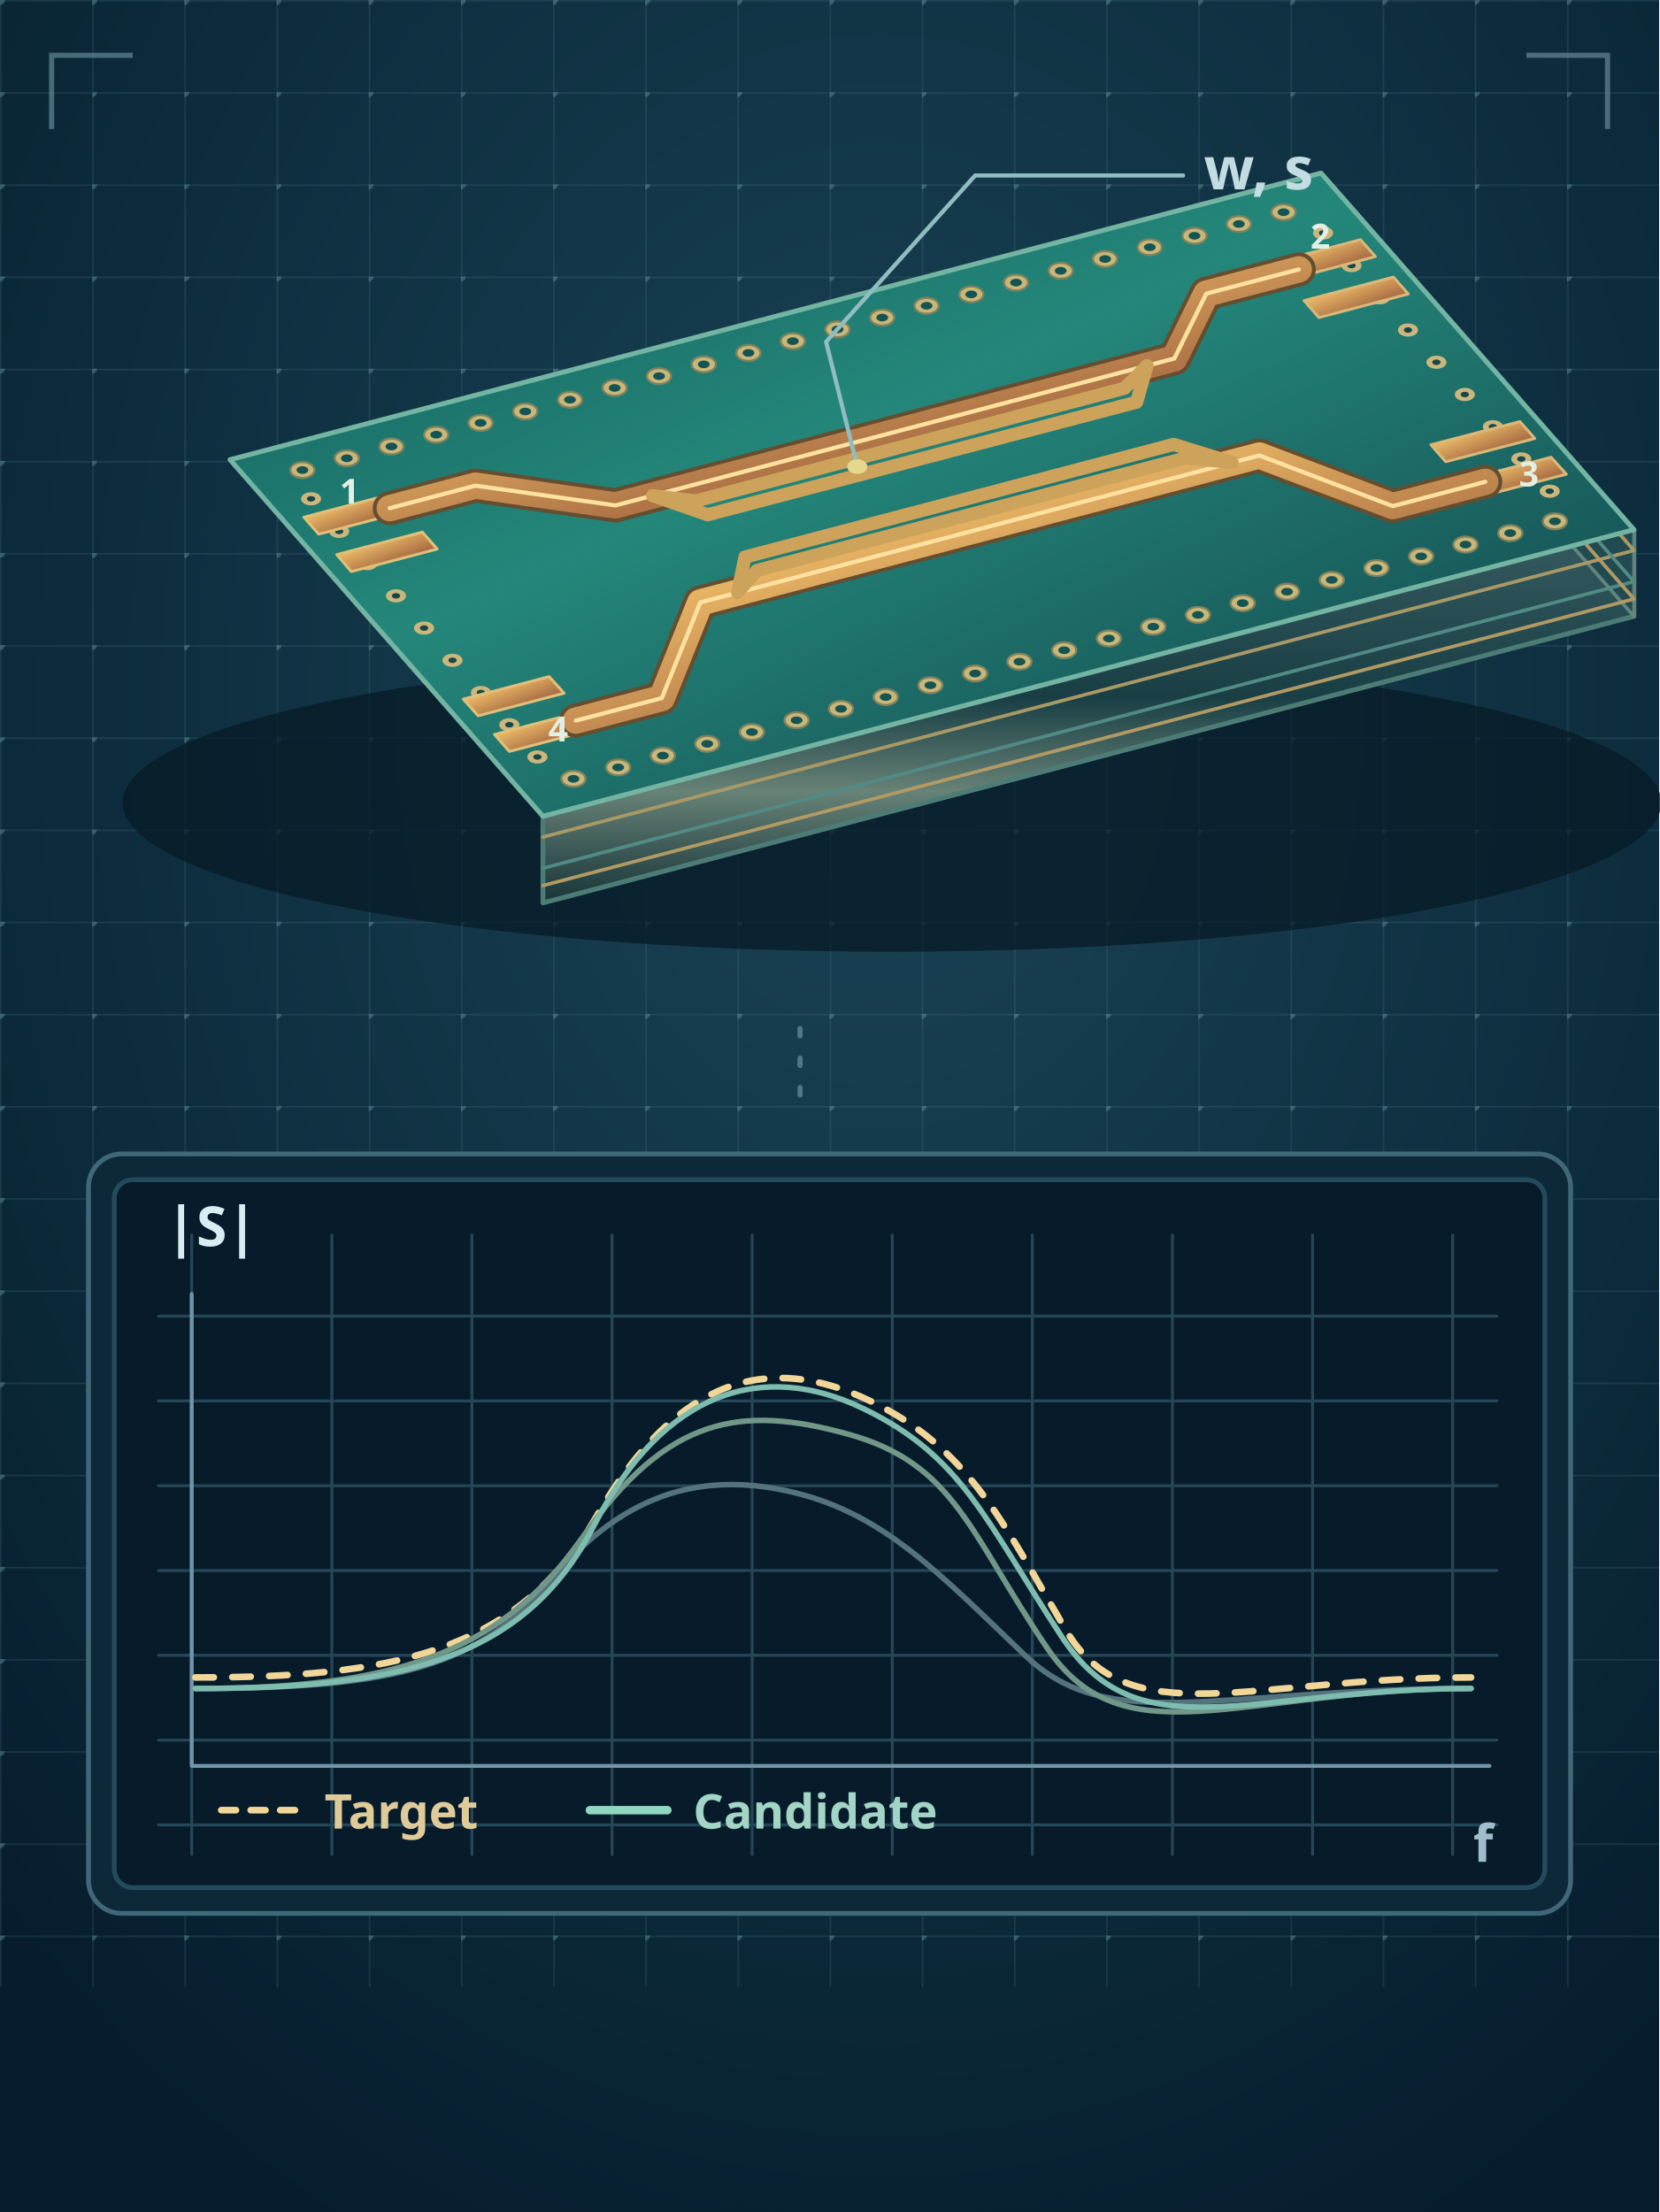
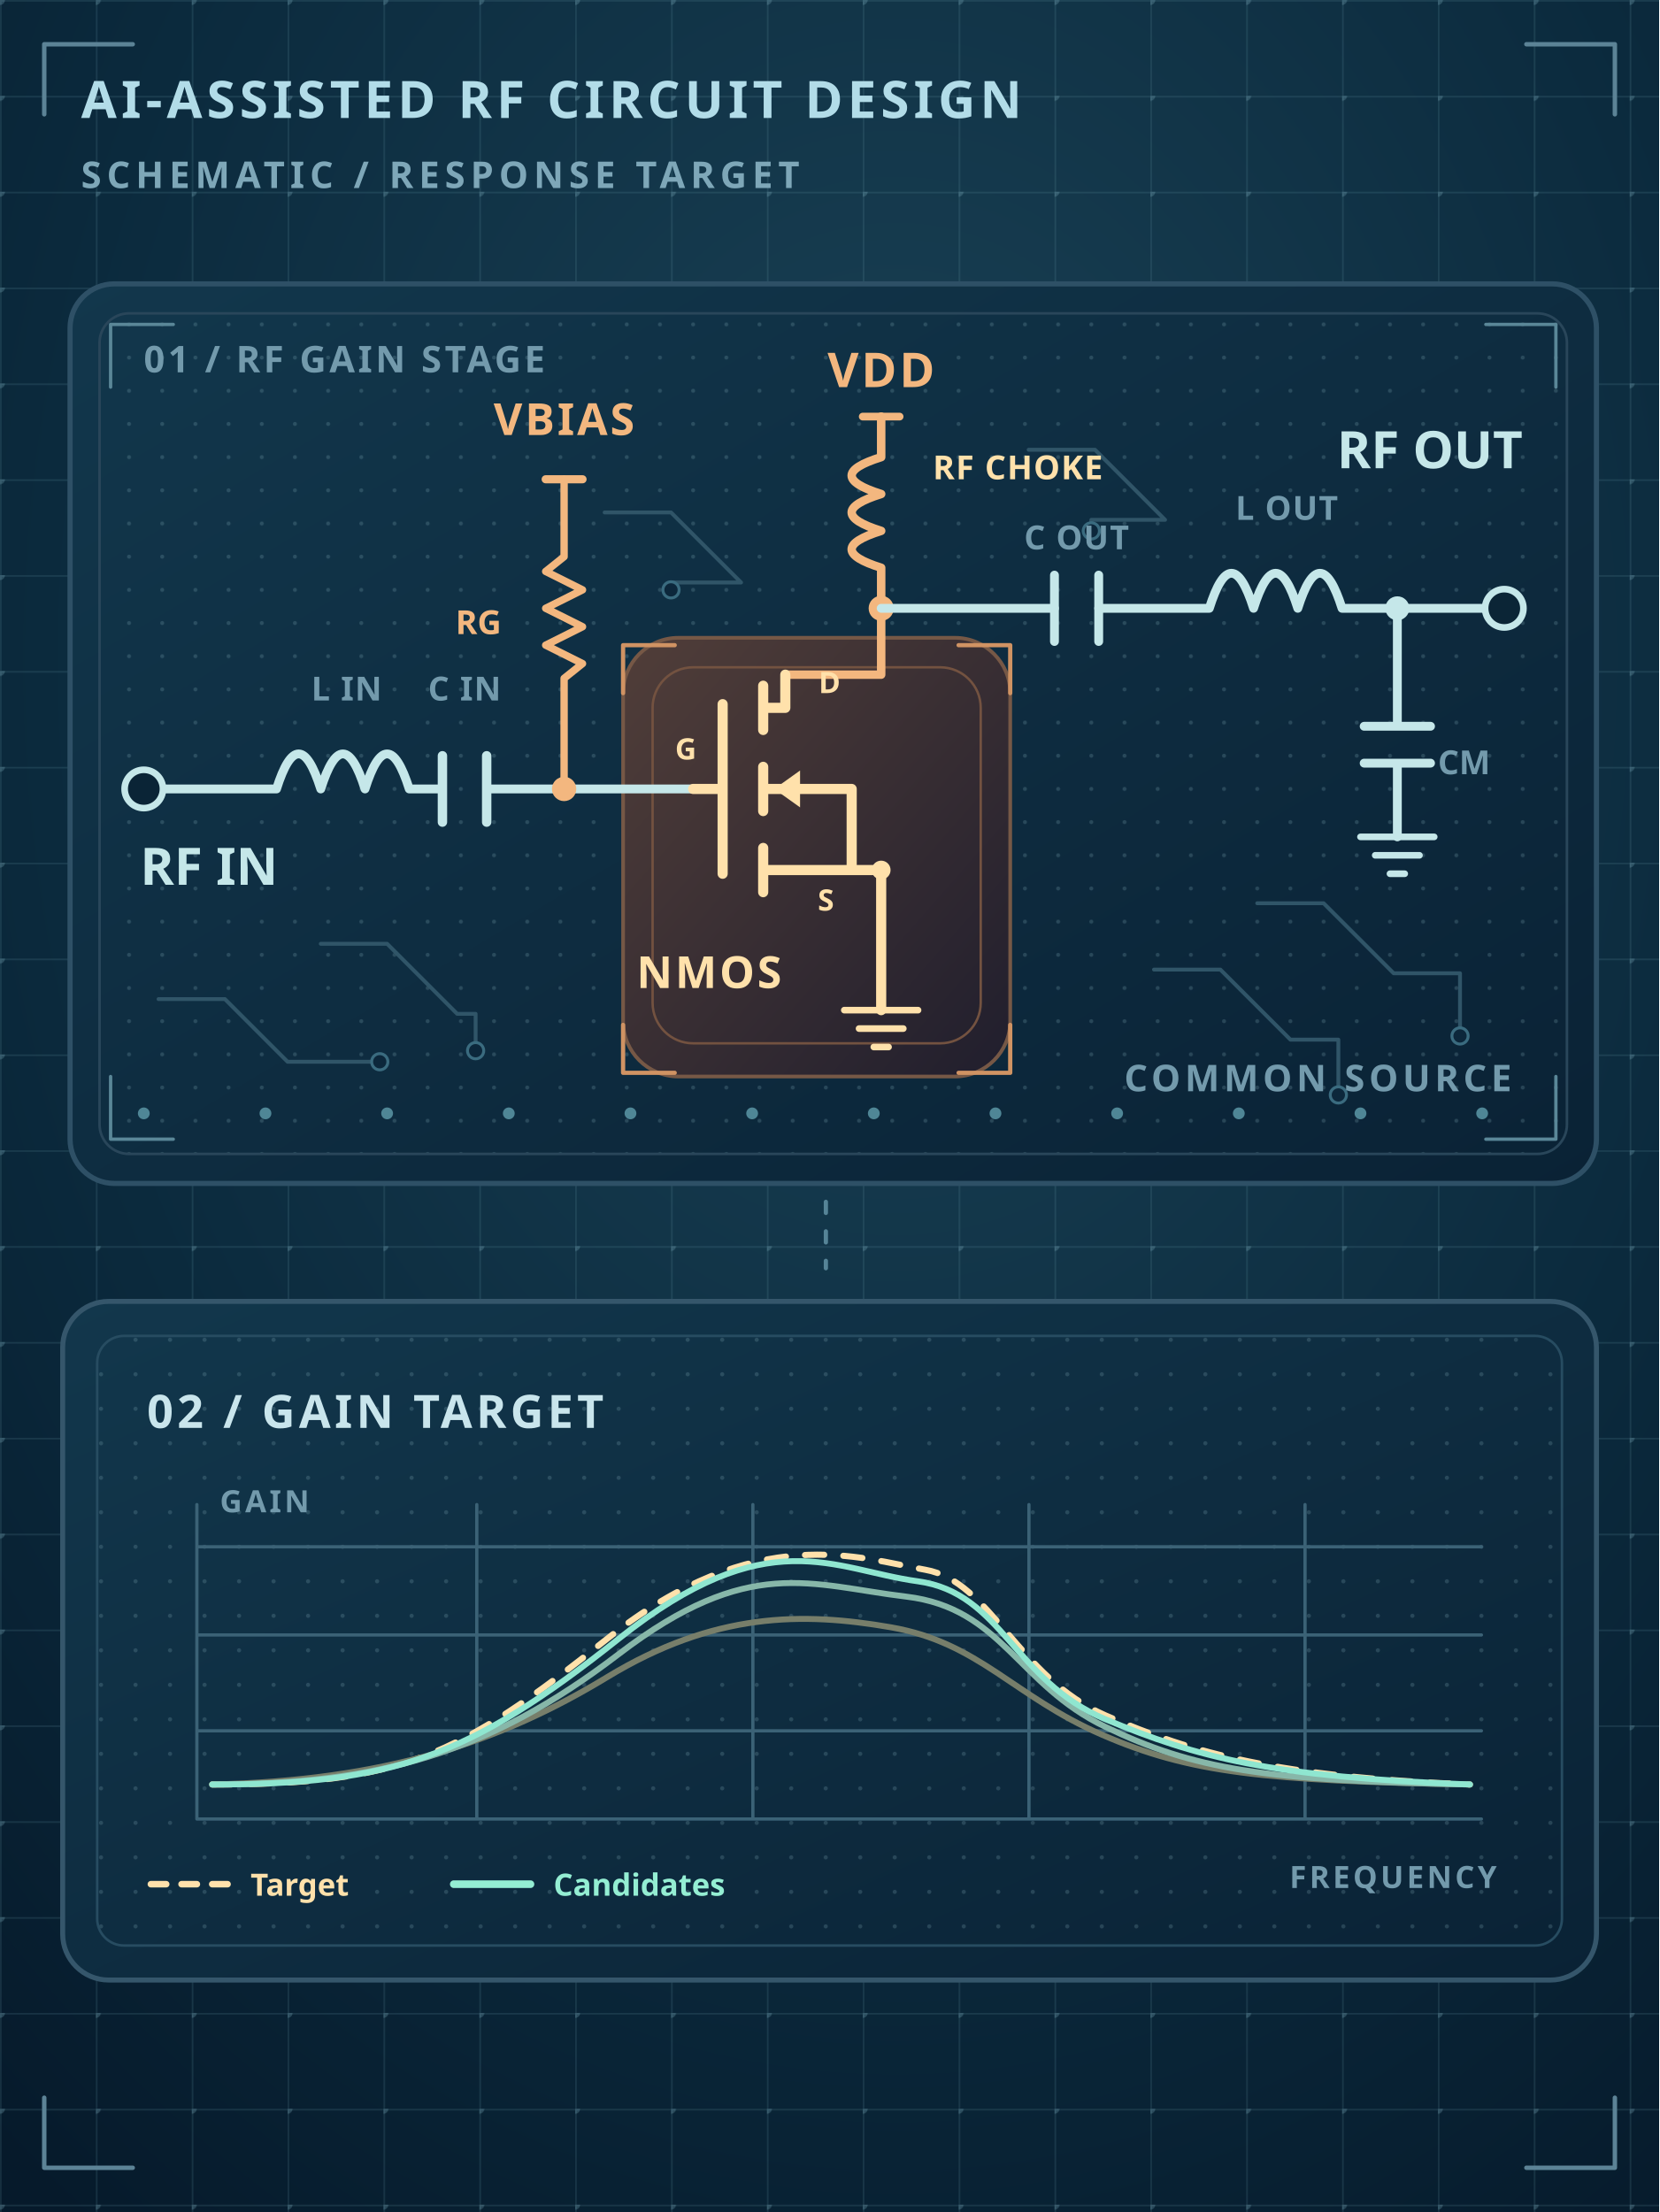
- <svg xmlns="http://www.w3.org/2000/svg" width="450" height="600" viewBox="0 0 450 600" role="img">
+ <svg xmlns="http://www.w3.org/2000/svg" width="450" height="600" viewBox="0 0 450 600" role="img" aria-labelledby="rf-title rf-desc">
  <defs>
-     <linearGradient id="fig-rf-design-bg" x1="0%" y1="0%" x2="100%" y2="100%">
-       <stop offset="0%" stop-color="#071c32" />
-       <stop offset="57%" stop-color="#102e43" />
-       <stop offset="100%" stop-color="#071a2c" />
+     <radialGradient id="glow" cx=".54" cy=".30" r=".86">
+       <stop stop-color="#1b4357" />
+       <stop offset=".60" stop-color="#0b2a3d" />
+       <stop offset="1" stop-color="#061a2b" />
+     </radialGradient>
+     <linearGradient id="panel" x2="1" y2="1">
+       <stop stop-color="#12374c" />
+       <stop offset="1" stop-color="#0a2235" />
    </linearGradient>
-     <radialGradient id="fig-rf-design-haze" cx="35%" cy="34%" r="75%">
-       <stop offset="0%" stop-color="#348f78" stop-opacity="0.31" />
-       <stop offset="60%" stop-color="#348f78" stop-opacity="0.075" />
-       <stop offset="100%" stop-color="#348f78" stop-opacity="0" />
-     </radialGradient>
-     <pattern id="fig-rf-design-grid" width="28" height="28" patternUnits="userSpaceOnUse">
-       <path d="M28 0H0V28" fill="none" stroke="#8fb5c9" stroke-width=".65" opacity=".17" />
-       <circle cx="0" cy="0" r="1.25" fill="#9cc5de" opacity=".38" />
+     <linearGradient id="device" x2="1" y2="1">
+       <stop stop-color="#513e39" />
+       <stop offset="1" stop-color="#201e2d" />
+     </linearGradient>
+     <pattern id="grid" width="26" height="26" patternUnits="userSpaceOnUse">
+       <path d="M26 0H0V26" fill="none" stroke="#6e9ca9" stroke-opacity=".16" stroke-width=".9" />
+       <circle cx="0" cy="0" r="1.35" fill="#82b3c0" opacity=".27" />
    </pattern>
-     <linearGradient id="fig-rf-design-steel" x1="0%" y1="0%" x2="100%" y2="100%">
-       <stop offset="0%" stop-color="#d4e4e9" />
-       <stop offset="22%" stop-color="#7497ab" />
-       <stop offset="47%" stop-color="#3f647b" />
-       <stop offset="75%" stop-color="#a6c1c8" />
-       <stop offset="100%" stop-color="#36566a" />
-     </linearGradient>
-     <linearGradient id="fig-rf-design-gold" x1="0%" y1="0%" x2="100%" y2="100%">
-       <stop offset="0%" stop-color="#fff1c2" />
-       <stop offset="30%" stop-color="#eab866" />
-       <stop offset="66%" stop-color="#ac7045" />
-       <stop offset="100%" stop-color="#e5b16b" />
-     </linearGradient>
-     <linearGradient id="fig-rf-design-board" x1="0%" y1="0%" x2="100%" y2="100%">
-       <stop offset="0%" stop-color="#125b59" />
-       <stop offset="42%" stop-color="#24877a" />
-       <stop offset="100%" stop-color="#103e48" />
-     </linearGradient>
-     <linearGradient id="fig-rf-design-edge" x1="0%" y1="0%" x2="0%" y2="100%">
-       <stop offset="0%" stop-color="#365c61" />
-       <stop offset="45%" stop-color="#193f45" />
-       <stop offset="70%" stop-color="#678276" />
-       <stop offset="100%" stop-color="#173439" />
-     </linearGradient>
+     <pattern id="micro" width="9" height="9" patternUnits="userSpaceOnUse">
+       <circle cx="1" cy="1" r=".55" fill="#8fbac7" opacity=".21" />
+     </pattern>
  </defs>
  <style>.art-fx{opacity:0}</style>
-   <defs>
-     <radialGradient id="portrait-glow" cx=".53" cy=".32" r=".76">
-       <stop stop-color="#1b4456" />
-       <stop offset=".69" stop-color="#0b2a3b" />
-       <stop offset="1" stop-color="#071d2d" />
-     </radialGradient>
-     <pattern id="portrait-grid" width="25" height="25" patternUnits="userSpaceOnUse">
-       <path d="M25 0H0V25" fill="none" stroke="#54798b" stroke-opacity=".21" stroke-width=".9" />
-       <circle cx="0" cy="0" r="1.35" fill="#83b0bc" opacity=".33" />
-     </pattern>
-   </defs>
-   <rect width="450" height="600" fill="url(#portrait-glow)" />
-   <rect width="450" height="539" fill="url(#portrait-grid)" />
-   <path d="M14 35V15H36m378 0h22v20" fill="none" stroke="#7396a6" stroke-opacity=".6" stroke-width="1.4" />
-   <g transform="translate(-10 -37) scale(.94)">
-     <ellipse cx="268" cy="271" rx="222" ry="43" fill="#071926" stroke="none" stroke-width="1" opacity=".75" />
-     <polygon points="167.3,274.9 482.1,192.2 482.1,217.2 167.3,299.9" fill="url(#fig-rf-design-edge)" stroke="#4d7c77" stroke-width="1.4" stroke-linejoin="round" />
-     <polygon points="391.8,89.3 482.1,192.2 482.1,217.2 391.8,114.3" fill="#214b50" stroke="#62857e" stroke-width="1" stroke-linejoin="round" />
-     <path d="M167.3,280.9L482.1,198.2L391.8,95.3" fill="none" stroke="#a99966" stroke-width="1" stroke-linecap="round" stroke-linejoin="round" />
-     <path d="M167.3,289.9L482.1,207.2L391.8,104.3" fill="none" stroke="#528b86" stroke-width="1" stroke-linecap="round" stroke-linejoin="round" />
-     <path d="M167.3,294.9L482.1,212.2L391.8,109.3" fill="none" stroke="#b29a64" stroke-width="1" stroke-linecap="round" stroke-linejoin="round" />
-     <polygon points="77,172 391.8,89.3 482.1,192.2 167.3,274.9" fill="url(#fig-rf-design-board)" stroke="#73b4a3" stroke-width="1.4" stroke-linejoin="round" />
-     <ellipse cx="97.9" cy="175" rx="3.5" ry="2.3" fill="#c9b778" stroke="#7e815f" stroke-width="0.6" />
-     <ellipse cx="97.9" cy="175" rx="1.7" ry="1.1" fill="#155453" stroke="none" stroke-width="1" />
-     <ellipse cx="110.7" cy="171.6" rx="3.5" ry="2.3" fill="#c9b778" stroke="#7e815f" stroke-width="0.6" />
-     <ellipse cx="110.7" cy="171.6" rx="1.7" ry="1.1" fill="#155453" stroke="none" stroke-width="1" />
-     <ellipse cx="123.6" cy="168.2" rx="3.5" ry="2.3" fill="#c9b778" stroke="#7e815f" stroke-width="0.6" />
-     <ellipse cx="123.6" cy="168.2" rx="1.7" ry="1.1" fill="#155453" stroke="none" stroke-width="1" />
-     <ellipse cx="136.5" cy="164.8" rx="3.5" ry="2.3" fill="#c9b778" stroke="#7e815f" stroke-width="0.6" />
-     <ellipse cx="136.5" cy="164.8" rx="1.7" ry="1.1" fill="#155453" stroke="none" stroke-width="1" />
-     <ellipse cx="149.3" cy="161.4" rx="3.5" ry="2.3" fill="#c9b778" stroke="#7e815f" stroke-width="0.6" />
-     <ellipse cx="149.3" cy="161.4" rx="1.7" ry="1.1" fill="#155453" stroke="none" stroke-width="1" />
-     <ellipse cx="162.2" cy="158.1" rx="3.5" ry="2.3" fill="#c9b778" stroke="#7e815f" stroke-width="0.6" />
-     <ellipse cx="162.2" cy="158.1" rx="1.7" ry="1.1" fill="#155453" stroke="none" stroke-width="1" />
-     <ellipse cx="175.1" cy="154.7" rx="3.5" ry="2.3" fill="#c9b778" stroke="#7e815f" stroke-width="0.6" />
-     <ellipse cx="175.1" cy="154.7" rx="1.7" ry="1.1" fill="#155453" stroke="none" stroke-width="1" />
-     <ellipse cx="188" cy="151.3" rx="3.5" ry="2.3" fill="#c9b778" stroke="#7e815f" stroke-width="0.6" />
-     <ellipse cx="188" cy="151.3" rx="1.7" ry="1.1" fill="#155453" stroke="none" stroke-width="1" />
-     <ellipse cx="200.8" cy="147.9" rx="3.5" ry="2.3" fill="#c9b778" stroke="#7e815f" stroke-width="0.6" />
-     <ellipse cx="200.8" cy="147.9" rx="1.7" ry="1.1" fill="#155453" stroke="none" stroke-width="1" />
-     <ellipse cx="213.7" cy="144.5" rx="3.5" ry="2.3" fill="#c9b778" stroke="#7e815f" stroke-width="0.6" />
-     <ellipse cx="213.7" cy="144.5" rx="1.7" ry="1.1" fill="#155453" stroke="none" stroke-width="1" />
-     <ellipse cx="226.6" cy="141.2" rx="3.5" ry="2.3" fill="#c9b778" stroke="#7e815f" stroke-width="0.6" />
-     <ellipse cx="226.6" cy="141.2" rx="1.7" ry="1.1" fill="#155453" stroke="none" stroke-width="1" />
-     <ellipse cx="239.4" cy="137.8" rx="3.5" ry="2.3" fill="#c9b778" stroke="#7e815f" stroke-width="0.6" />
-     <ellipse cx="239.4" cy="137.8" rx="1.7" ry="1.1" fill="#155453" stroke="none" stroke-width="1" />
-     <ellipse cx="252.3" cy="134.4" rx="3.5" ry="2.3" fill="#c9b778" stroke="#7e815f" stroke-width="0.6" />
-     <ellipse cx="252.3" cy="134.4" rx="1.7" ry="1.1" fill="#155453" stroke="none" stroke-width="1" />
-     <ellipse cx="265.2" cy="131" rx="3.5" ry="2.3" fill="#c9b778" stroke="#7e815f" stroke-width="0.6" />
-     <ellipse cx="265.2" cy="131" rx="1.7" ry="1.1" fill="#155453" stroke="none" stroke-width="1" />
-     <ellipse cx="278" cy="127.6" rx="3.5" ry="2.3" fill="#c9b778" stroke="#7e815f" stroke-width="0.6" />
-     <ellipse cx="278" cy="127.6" rx="1.7" ry="1.1" fill="#155453" stroke="none" stroke-width="1" />
-     <ellipse cx="290.9" cy="124.3" rx="3.5" ry="2.3" fill="#c9b778" stroke="#7e815f" stroke-width="0.6" />
-     <ellipse cx="290.9" cy="124.3" rx="1.7" ry="1.1" fill="#155453" stroke="none" stroke-width="1" />
-     <ellipse cx="303.8" cy="120.9" rx="3.5" ry="2.3" fill="#c9b778" stroke="#7e815f" stroke-width="0.6" />
-     <ellipse cx="303.8" cy="120.9" rx="1.7" ry="1.1" fill="#155453" stroke="none" stroke-width="1" />
-     <ellipse cx="316.7" cy="117.5" rx="3.5" ry="2.3" fill="#c9b778" stroke="#7e815f" stroke-width="0.6" />
-     <ellipse cx="316.7" cy="117.5" rx="1.7" ry="1.1" fill="#155453" stroke="none" stroke-width="1" />
-     <ellipse cx="329.5" cy="114.1" rx="3.5" ry="2.3" fill="#c9b778" stroke="#7e815f" stroke-width="0.6" />
-     <ellipse cx="329.5" cy="114.1" rx="1.7" ry="1.1" fill="#155453" stroke="none" stroke-width="1" />
-     <ellipse cx="342.4" cy="110.7" rx="3.5" ry="2.3" fill="#c9b778" stroke="#7e815f" stroke-width="0.6" />
-     <ellipse cx="342.4" cy="110.7" rx="1.7" ry="1.1" fill="#155453" stroke="none" stroke-width="1" />
-     <ellipse cx="355.3" cy="107.4" rx="3.5" ry="2.3" fill="#c9b778" stroke="#7e815f" stroke-width="0.6" />
-     <ellipse cx="355.3" cy="107.4" rx="1.7" ry="1.1" fill="#155453" stroke="none" stroke-width="1" />
-     <ellipse cx="368.1" cy="104" rx="3.5" ry="2.3" fill="#c9b778" stroke="#7e815f" stroke-width="0.6" />
-     <ellipse cx="368.1" cy="104" rx="1.7" ry="1.1" fill="#155453" stroke="none" stroke-width="1" />
-     <ellipse cx="381" cy="100.6" rx="3.5" ry="2.3" fill="#c9b778" stroke="#7e815f" stroke-width="0.6" />
-     <ellipse cx="381" cy="100.6" rx="1.7" ry="1.1" fill="#155453" stroke="none" stroke-width="1" />
-     <ellipse cx="176.1" cy="264.1" rx="3.5" ry="2.3" fill="#c9b778" stroke="#7e815f" stroke-width="0.6" />
-     <ellipse cx="176.1" cy="264.1" rx="1.7" ry="1.1" fill="#155453" stroke="none" stroke-width="1" />
-     <ellipse cx="189" cy="260.8" rx="3.5" ry="2.3" fill="#c9b778" stroke="#7e815f" stroke-width="0.6" />
-     <ellipse cx="189" cy="260.8" rx="1.7" ry="1.1" fill="#155453" stroke="none" stroke-width="1" />
-     <ellipse cx="201.9" cy="257.4" rx="3.5" ry="2.3" fill="#c9b778" stroke="#7e815f" stroke-width="0.6" />
-     <ellipse cx="201.9" cy="257.4" rx="1.7" ry="1.1" fill="#155453" stroke="none" stroke-width="1" />
-     <ellipse cx="214.7" cy="254" rx="3.5" ry="2.3" fill="#c9b778" stroke="#7e815f" stroke-width="0.6" />
-     <ellipse cx="214.7" cy="254" rx="1.7" ry="1.1" fill="#155453" stroke="none" stroke-width="1" />
-     <ellipse cx="227.6" cy="250.6" rx="3.5" ry="2.3" fill="#c9b778" stroke="#7e815f" stroke-width="0.6" />
-     <ellipse cx="227.6" cy="250.6" rx="1.7" ry="1.1" fill="#155453" stroke="none" stroke-width="1" />
-     <ellipse cx="240.5" cy="247.2" rx="3.5" ry="2.3" fill="#c9b778" stroke="#7e815f" stroke-width="0.6" />
-     <ellipse cx="240.5" cy="247.2" rx="1.7" ry="1.1" fill="#155453" stroke="none" stroke-width="1" />
-     <ellipse cx="253.3" cy="243.9" rx="3.5" ry="2.3" fill="#c9b778" stroke="#7e815f" stroke-width="0.6" />
-     <ellipse cx="253.3" cy="243.9" rx="1.7" ry="1.1" fill="#155453" stroke="none" stroke-width="1" />
-     <ellipse cx="266.2" cy="240.5" rx="3.5" ry="2.3" fill="#c9b778" stroke="#7e815f" stroke-width="0.6" />
-     <ellipse cx="266.2" cy="240.5" rx="1.7" ry="1.1" fill="#155453" stroke="none" stroke-width="1" />
-     <ellipse cx="279.1" cy="237.1" rx="3.5" ry="2.3" fill="#c9b778" stroke="#7e815f" stroke-width="0.6" />
-     <ellipse cx="279.1" cy="237.1" rx="1.7" ry="1.1" fill="#155453" stroke="none" stroke-width="1" />
-     <ellipse cx="292" cy="233.7" rx="3.5" ry="2.3" fill="#c9b778" stroke="#7e815f" stroke-width="0.6" />
-     <ellipse cx="292" cy="233.7" rx="1.7" ry="1.1" fill="#155453" stroke="none" stroke-width="1" />
-     <ellipse cx="304.8" cy="230.3" rx="3.5" ry="2.3" fill="#c9b778" stroke="#7e815f" stroke-width="0.6" />
-     <ellipse cx="304.8" cy="230.3" rx="1.7" ry="1.1" fill="#155453" stroke="none" stroke-width="1" />
-     <ellipse cx="317.7" cy="227" rx="3.5" ry="2.3" fill="#c9b778" stroke="#7e815f" stroke-width="0.6" />
-     <ellipse cx="317.7" cy="227" rx="1.7" ry="1.1" fill="#155453" stroke="none" stroke-width="1" />
-     <ellipse cx="330.6" cy="223.6" rx="3.5" ry="2.3" fill="#c9b778" stroke="#7e815f" stroke-width="0.6" />
-     <ellipse cx="330.6" cy="223.6" rx="1.7" ry="1.1" fill="#155453" stroke="none" stroke-width="1" />
-     <ellipse cx="343.4" cy="220.2" rx="3.5" ry="2.3" fill="#c9b778" stroke="#7e815f" stroke-width="0.6" />
-     <ellipse cx="343.4" cy="220.2" rx="1.7" ry="1.1" fill="#155453" stroke="none" stroke-width="1" />
-     <ellipse cx="356.3" cy="216.8" rx="3.5" ry="2.3" fill="#c9b778" stroke="#7e815f" stroke-width="0.6" />
-     <ellipse cx="356.3" cy="216.8" rx="1.7" ry="1.1" fill="#155453" stroke="none" stroke-width="1" />
-     <ellipse cx="369.2" cy="213.4" rx="3.5" ry="2.3" fill="#c9b778" stroke="#7e815f" stroke-width="0.6" />
-     <ellipse cx="369.2" cy="213.4" rx="1.7" ry="1.1" fill="#155453" stroke="none" stroke-width="1" />
-     <ellipse cx="382" cy="210.1" rx="3.5" ry="2.3" fill="#c9b778" stroke="#7e815f" stroke-width="0.6" />
-     <ellipse cx="382" cy="210.1" rx="1.7" ry="1.1" fill="#155453" stroke="none" stroke-width="1" />
-     <ellipse cx="394.9" cy="206.7" rx="3.5" ry="2.3" fill="#c9b778" stroke="#7e815f" stroke-width="0.6" />
-     <ellipse cx="394.9" cy="206.7" rx="1.7" ry="1.1" fill="#155453" stroke="none" stroke-width="1" />
-     <ellipse cx="407.8" cy="203.3" rx="3.5" ry="2.3" fill="#c9b778" stroke="#7e815f" stroke-width="0.6" />
-     <ellipse cx="407.8" cy="203.3" rx="1.7" ry="1.1" fill="#155453" stroke="none" stroke-width="1" />
-     <ellipse cx="420.7" cy="199.9" rx="3.5" ry="2.3" fill="#c9b778" stroke="#7e815f" stroke-width="0.6" />
-     <ellipse cx="420.7" cy="199.9" rx="1.7" ry="1.1" fill="#155453" stroke="none" stroke-width="1" />
-     <ellipse cx="433.5" cy="196.5" rx="3.5" ry="2.3" fill="#c9b778" stroke="#7e815f" stroke-width="0.6" />
-     <ellipse cx="433.5" cy="196.5" rx="1.7" ry="1.1" fill="#155453" stroke="none" stroke-width="1" />
-     <ellipse cx="446.4" cy="193.2" rx="3.5" ry="2.3" fill="#c9b778" stroke="#7e815f" stroke-width="0.6" />
-     <ellipse cx="446.4" cy="193.2" rx="1.7" ry="1.1" fill="#155453" stroke="none" stroke-width="1" />
-     <ellipse cx="459.3" cy="189.8" rx="3.5" ry="2.3" fill="#c9b778" stroke="#7e815f" stroke-width="0.6" />
-     <ellipse cx="459.3" cy="189.8" rx="1.7" ry="1.1" fill="#155453" stroke="none" stroke-width="1" />
-     <ellipse cx="100.4" cy="183.3" rx="2.9" ry="1.9" fill="#cbb77b" stroke="none" stroke-width="1" />
-     <ellipse cx="100.4" cy="183.3" rx="1.2" ry="0.8" fill="#17464b" stroke="none" stroke-width="1" />
-     <ellipse cx="108.5" cy="192.7" rx="2.9" ry="1.9" fill="#cbb77b" stroke="none" stroke-width="1" />
-     <ellipse cx="108.5" cy="192.7" rx="1.2" ry="0.8" fill="#17464b" stroke="none" stroke-width="1" />
-     <ellipse cx="116.7" cy="202" rx="2.9" ry="1.9" fill="#cbb77b" stroke="none" stroke-width="1" />
-     <ellipse cx="116.7" cy="202" rx="1.2" ry="0.8" fill="#17464b" stroke="none" stroke-width="1" />
-     <ellipse cx="124.9" cy="211.3" rx="2.9" ry="1.9" fill="#cbb77b" stroke="none" stroke-width="1" />
-     <ellipse cx="124.9" cy="211.3" rx="1.2" ry="0.8" fill="#17464b" stroke="none" stroke-width="1" />
-     <ellipse cx="133" cy="220.6" rx="2.9" ry="1.9" fill="#cbb77b" stroke="none" stroke-width="1" />
-     <ellipse cx="133" cy="220.6" rx="1.2" ry="0.8" fill="#17464b" stroke="none" stroke-width="1" />
-     <ellipse cx="141.2" cy="229.9" rx="2.9" ry="1.9" fill="#cbb77b" stroke="none" stroke-width="1" />
-     <ellipse cx="141.2" cy="229.9" rx="1.2" ry="0.8" fill="#17464b" stroke="none" stroke-width="1" />
-     <ellipse cx="149.4" cy="239.2" rx="2.9" ry="1.9" fill="#cbb77b" stroke="none" stroke-width="1" />
-     <ellipse cx="149.4" cy="239.2" rx="1.2" ry="0.8" fill="#17464b" stroke="none" stroke-width="1" />
-     <ellipse cx="157.6" cy="248.5" rx="2.9" ry="1.9" fill="#cbb77b" stroke="none" stroke-width="1" />
-     <ellipse cx="157.6" cy="248.5" rx="1.2" ry="0.8" fill="#17464b" stroke="none" stroke-width="1" />
-     <ellipse cx="165.7" cy="257.8" rx="2.9" ry="1.9" fill="#cbb77b" stroke="none" stroke-width="1" />
-     <ellipse cx="165.7" cy="257.8" rx="1.2" ry="0.8" fill="#17464b" stroke="none" stroke-width="1" />
-     <ellipse cx="392.4" cy="106.6" rx="2.9" ry="1.9" fill="#cbb77b" stroke="none" stroke-width="1" />
-     <ellipse cx="392.4" cy="106.6" rx="1.2" ry="0.8" fill="#17464b" stroke="none" stroke-width="1" />
-     <ellipse cx="400.6" cy="116" rx="2.9" ry="1.9" fill="#cbb77b" stroke="none" stroke-width="1" />
-     <ellipse cx="400.6" cy="116" rx="1.2" ry="0.8" fill="#17464b" stroke="none" stroke-width="1" />
-     <ellipse cx="408.8" cy="125.3" rx="2.9" ry="1.9" fill="#cbb77b" stroke="none" stroke-width="1" />
-     <ellipse cx="408.8" cy="125.3" rx="1.2" ry="0.8" fill="#17464b" stroke="none" stroke-width="1" />
-     <ellipse cx="416.9" cy="134.6" rx="2.9" ry="1.9" fill="#cbb77b" stroke="none" stroke-width="1" />
-     <ellipse cx="416.9" cy="134.6" rx="1.2" ry="0.8" fill="#17464b" stroke="none" stroke-width="1" />
-     <ellipse cx="425.1" cy="143.9" rx="2.9" ry="1.9" fill="#cbb77b" stroke="none" stroke-width="1" />
-     <ellipse cx="425.1" cy="143.9" rx="1.2" ry="0.8" fill="#17464b" stroke="none" stroke-width="1" />
-     <ellipse cx="433.3" cy="153.2" rx="2.9" ry="1.9" fill="#cbb77b" stroke="none" stroke-width="1" />
-     <ellipse cx="433.3" cy="153.2" rx="1.2" ry="0.8" fill="#17464b" stroke="none" stroke-width="1" />
-     <ellipse cx="441.4" cy="162.5" rx="2.9" ry="1.9" fill="#cbb77b" stroke="none" stroke-width="1" />
-     <ellipse cx="441.4" cy="162.5" rx="1.2" ry="0.8" fill="#17464b" stroke="none" stroke-width="1" />
-     <ellipse cx="449.6" cy="171.8" rx="2.9" ry="1.9" fill="#cbb77b" stroke="none" stroke-width="1" />
-     <ellipse cx="449.6" cy="171.8" rx="1.2" ry="0.8" fill="#17464b" stroke="none" stroke-width="1" />
-     <ellipse cx="457.8" cy="181.1" rx="2.9" ry="1.9" fill="#cbb77b" stroke="none" stroke-width="1" />
-     <ellipse cx="457.8" cy="181.1" rx="1.2" ry="0.8" fill="#17464b" stroke="none" stroke-width="1" />
-     <polygon points="98.3,188.6 123,182.1 127.3,187 102.6,193.5" fill="url(#fig-rf-design-gold)" stroke="#e1bf79" stroke-width="0.8" stroke-linejoin="round" />
-     <polygon points="377.5,115.3 403.2,108.5 407.5,113.4 381.8,120.2" fill="url(#fig-rf-design-gold)" stroke="#dab879" stroke-width="0.8" stroke-linejoin="round" />
-     <polygon points="107.8,199.4 132.5,192.9 136.8,197.8 112,204.3" fill="url(#fig-rf-design-gold)" stroke="#e1bf79" stroke-width="0.8" stroke-linejoin="round" />
-     <polygon points="386.9,126.1 412.7,119.3 417,124.2 391.2,131" fill="url(#fig-rf-design-gold)" stroke="#dab879" stroke-width="0.8" stroke-linejoin="round" />
-     <polygon points="144.3,241.1 169.1,234.6 173.4,239.4 148.6,245.9" fill="url(#fig-rf-design-gold)" stroke="#e1bf79" stroke-width="0.8" stroke-linejoin="round" />
-     <polygon points="423.5,167.7 449.2,161 453.5,165.9 427.8,172.6" fill="url(#fig-rf-design-gold)" stroke="#dab879" stroke-width="0.8" stroke-linejoin="round" />
-     <polygon points="153.3,251.3 178.1,244.8 182.4,249.7 157.6,256.2" fill="url(#fig-rf-design-gold)" stroke="#e1bf79" stroke-width="0.8" stroke-linejoin="round" />
-     <polygon points="432.5,178 458.2,171.3 462.6,176.2 436.8,182.9" fill="url(#fig-rf-design-gold)" stroke="#dab879" stroke-width="0.8" stroke-linejoin="round" />
-     <path d="M123.1,186L147.8,179.5L188.2,185.2L349.5,142.8L358.7,124.1L385.4,117.1" fill="none" stroke="#644e30" stroke-width="9.8" stroke-linecap="round" stroke-linejoin="round" />
-     <path d="M123.1,186L147.8,179.5L188.2,185.2L349.5,142.8L358.7,124.1L385.4,117.1" fill="none" stroke="url(#fig-rf-design-gold)" stroke-width="7.6" stroke-linecap="round" stroke-linejoin="round" />
-     <path d="M123.1,186L147.8,179.5L188.2,185.2L349.5,142.8L358.7,124.1L385.4,117.1" fill="none" stroke="#ffe1a0" stroke-width="1.2" stroke-linecap="round" stroke-linejoin="round" />
-     <path d="M199,182.4L211.4,183.9L335.1,151.4L341.6,144.9" fill="none" stroke="#cda35b" stroke-width="3.8" stroke-linecap="round" stroke-linejoin="round" />
-     <path d="M199,182.4L214.8,187.9L338.6,155.4L341.6,144.9" fill="none" stroke="#cda35b" stroke-width="3.8" stroke-linecap="round" stroke-linejoin="round" />
-     <path d="M123.1,186L147.8,179.5L188.2,185.2L349.5,142.8L358.7,124.1L385.4,117.1" fill="none" stroke="#fff1a8" stroke-width="5.5" stroke-linecap="round" stroke-linejoin="round" class="art-fx flow-middle rf-field" pathLength="1" stroke-dasharray=".07 .93" />
-     <path d="M176.8,247.3L201.6,240.8L212.7,213.2L374,170.8L412.5,185.4L439.2,178.4" fill="none" stroke="#644e30" stroke-width="9.8" stroke-linecap="round" stroke-linejoin="round" />
-     <path d="M176.8,247.3L201.6,240.8L212.7,213.2L374,170.8L412.5,185.4L439.2,178.4" fill="none" stroke="url(#fig-rf-design-gold)" stroke-width="7.6" stroke-linecap="round" stroke-linejoin="round" />
-     <path d="M176.8,247.3L201.6,240.8L212.7,213.2L374,170.8L412.5,185.4L439.2,178.4" fill="none" stroke="#ffe1a0" stroke-width="1.2" stroke-linecap="round" stroke-linejoin="round" />
-     <path d="M223.5,210.3L229,204L352.8,171.5L366.1,172.8" fill="none" stroke="#cda35b" stroke-width="3.8" stroke-linecap="round" stroke-linejoin="round" />
-     <path d="M223.5,210.3L225.6,200.1L349.3,167.6L366.1,172.8" fill="none" stroke="#cda35b" stroke-width="3.8" stroke-linecap="round" stroke-linejoin="round" />
-     <path d="M176.8,247.3L201.6,240.8L212.7,213.2L374,170.8L412.5,185.4L439.2,178.4" fill="none" stroke="#fff1a8" stroke-width="5.5" stroke-linecap="round" stroke-linejoin="round" class="art-fx flow-middle rf-field" pathLength="1" stroke-dasharray=".07 .93" />
-     <text x="111.5" y="184.7" fill="#e1efe4" font-family="system-ui,sans-serif" font-size="10" font-weight="600" text-anchor="middle">1</text>
-     <text x="391.6" y="111.1" fill="#e1efe4" font-family="system-ui,sans-serif" font-size="10" font-weight="600" text-anchor="middle">2</text>
-     <text x="171.7" y="253.3" fill="#e1efe4" font-family="system-ui,sans-serif" font-size="10" font-weight="600" text-anchor="middle">4</text>
-     <text x="451.8" y="179.7" fill="#e1efe4" font-family="system-ui,sans-serif" font-size="10" font-weight="600" text-anchor="middle">3</text>
-     <path d="M258 174l-9-36 43-48h60" fill="none" stroke="#90bdc1" stroke-width="1.2" stroke-linecap="round" stroke-linejoin="round" />
-     <ellipse cx="258" cy="174" rx="2.9" ry="2.1" fill="#e6d78e" stroke="none" stroke-width="1" />
-     <text x="358" y="94" fill="#c3dce1" font-family="system-ui,sans-serif" font-size="17" font-weight="600" text-anchor="start">w, s</text>
+   <rect x="0" y="0" width="450" height="600" rx="0" fill="url(#glow)" stroke="none" stroke-width="1" />
+   <rect x="0" y="0" width="450" height="600" rx="0" fill="url(#grid)" stroke="none" stroke-width="1" />
+   <path d="M12 31V12h24m378 0h24v19M12 569v19h24m378 0h24v-19" fill="none" stroke="#5c8396" stroke-width="1.2" stroke-linecap="round" stroke-linejoin="round" />
+   <text x="22" y="32" font-size="14" fill="#b2dce8" font-weight="780" text-anchor="start" letter-spacing="1.2" font-family="system-ui, sans-serif">AI-ASSISTED RF CIRCUIT DESIGN</text>
+   <text x="22" y="51" font-size="10" fill="#7ea7b8" font-weight="680" text-anchor="start" letter-spacing="1.45" font-family="system-ui, sans-serif">SCHEMATIC  /  RESPONSE TARGET</text>
+   <g transform="translate(16 69)">
+     <rect x="3" y="8" width="414" height="244" rx="12" fill="url(#panel)" stroke="#2e5066" stroke-width="1.4" />
+     <rect x="11" y="16" width="398" height="228" rx="8" fill="url(#micro)" stroke="#29465a" stroke-width="0.7" />
+     <path d="M14 36V19h17m356 0h19v17M14 223v17h17m356 0h19v-17" fill="none" stroke="#5a8798" stroke-width="0.9" stroke-linecap="round" stroke-linejoin="round" />
+     <circle cx="23" cy="233" r="1.6" fill="#4f8696" stroke="none" stroke-width="1.5" />
+     <circle cx="56" cy="233" r="1.6" fill="#4f8696" stroke="none" stroke-width="1.5" />
+     <circle cx="89" cy="233" r="1.6" fill="#4f8696" stroke="none" stroke-width="1.5" />
+     <circle cx="122" cy="233" r="1.6" fill="#4f8696" stroke="none" stroke-width="1.5" />
+     <circle cx="155" cy="233" r="1.6" fill="#4f8696" stroke="none" stroke-width="1.5" />
+     <circle cx="188" cy="233" r="1.6" fill="#4f8696" stroke="none" stroke-width="1.5" />
+     <circle cx="221" cy="233" r="1.6" fill="#4f8696" stroke="none" stroke-width="1.5" />
+     <circle cx="254" cy="233" r="1.6" fill="#4f8696" stroke="none" stroke-width="1.5" />
+     <circle cx="287" cy="233" r="1.6" fill="#4f8696" stroke="none" stroke-width="1.5" />
+     <circle cx="320" cy="233" r="1.6" fill="#4f8696" stroke="none" stroke-width="1.5" />
+     <circle cx="353" cy="233" r="1.6" fill="#4f8696" stroke="none" stroke-width="1.5" />
+     <circle cx="386" cy="233" r="1.6" fill="#4f8696" stroke="none" stroke-width="1.5" />
+     <path d="M27 202h18l17 17H87v0" fill="none" stroke="#305568" stroke-width="1.05" stroke-linecap="round" stroke-linejoin="round" />
+     <circle cx="87" cy="219" r="2.2" fill="#0c273b" stroke="#3a6b7f" stroke-width="0.8" />
+     <path d="M71 187h18l19 19H113v10" fill="none" stroke="#305568" stroke-width="1.05" stroke-linecap="round" stroke-linejoin="round" />
+     <circle cx="113" cy="216" r="2.2" fill="#0c273b" stroke="#3a6b7f" stroke-width="0.8" />
+     <path d="M148 70h18l19 19H166v2" fill="none" stroke="#305568" stroke-width="1.05" stroke-linecap="round" stroke-linejoin="round" />
+     <circle cx="166" cy="91" r="2.2" fill="#0c273b" stroke="#3a6b7f" stroke-width="0.8" />
+     <path d="M263 53h18l19 19H280v3" fill="none" stroke="#305568" stroke-width="1.05" stroke-linecap="round" stroke-linejoin="round" />
+     <circle cx="280" cy="75" r="2.2" fill="#0c273b" stroke="#3a6b7f" stroke-width="0.8" />
+     <path d="M297 194h18l19 19H347v15" fill="none" stroke="#305568" stroke-width="1.05" stroke-linecap="round" stroke-linejoin="round" />
+     <circle cx="347" cy="228" r="2.2" fill="#0c273b" stroke="#3a6b7f" stroke-width="0.8" />
+     <path d="M325 176h18l19 19H380v17" fill="none" stroke="#305568" stroke-width="1.05" stroke-linecap="round" stroke-linejoin="round" />
+     <circle cx="380" cy="212" r="2.2" fill="#0c273b" stroke="#3a6b7f" stroke-width="0.8" />
+     <rect x="153" y="104" width="105" height="119" rx="15" fill="url(#device)" stroke="#765846" stroke-width="1" />
+     <rect x="161" y="112" width="89" height="102" rx="11" fill="none" stroke="#735240" stroke-width="0.65" />
+     <path d="M153 119v-13h14m77 0h14v13M153 209v13h14m77 0h14v-13" fill="none" stroke="#d09363" stroke-width="1.15" stroke-linecap="round" stroke-linejoin="round" />
+     <path d="M23 145H59Q65 126 71 145Q77 126 83 145Q89 126 95 145H104M116 145H172" fill="none" stroke="#c5e7e9" stroke-width="2.4" stroke-linecap="round" stroke-linejoin="round" />
+     <path d="M104 136v18m12-18v18" fill="none" stroke="#c5e7e9" stroke-width="2.55" stroke-linecap="round" stroke-linejoin="round" />
+     <circle cx="23" cy="145" r="5.2" fill="#0a2436" stroke="#c5e7e9" stroke-width="1.8" />
+     <text x="22" y="171" font-size="14" fill="#c5e7e9" font-weight="780" text-anchor="start" letter-spacing="0" font-family="system-ui, sans-serif">RF IN</text>
+     <text x="78" y="121" font-size="9" fill="#739aac" font-weight="700" text-anchor="middle" letter-spacing="0.3" font-family="system-ui, sans-serif">L IN</text>
+     <text x="110" y="121" font-size="9" fill="#739aac" font-weight="700" text-anchor="middle" letter-spacing="0.3" font-family="system-ui, sans-serif">C IN</text>
+     <path d="M137 61v21l-5 4 10 5-10 5 10 5-10 5 10 5-5 4v30" fill="none" stroke="#f3b77f" stroke-width="2" stroke-linecap="round" stroke-linejoin="round" />
+     <circle cx="137" cy="145" r="3.3" fill="#f3b77f" stroke="none" stroke-width="1.5" />
+     <path d="M132 61h10" fill="none" stroke="#f3b77f" stroke-width="2.2" stroke-linecap="round" stroke-linejoin="round" />
+     <text x="137" y="49" font-size="12" fill="#f3b77f" font-weight="760" text-anchor="middle" letter-spacing="0.7" font-family="system-ui, sans-serif">VBIAS</text>
+     <text x="120" y="103" font-size="9" fill="#f3b77f" font-weight="650" text-anchor="end" letter-spacing="0" font-family="system-ui, sans-serif">RG</text>
+     <path d="M223 44v11q-16 5 0 10q-16 5 0 10q-16 5 0 10v29h-26" fill="none" stroke="#f3b77f" stroke-width="2.3" stroke-linecap="round" stroke-linejoin="round" />
+     <path d="M218 44h10" fill="none" stroke="#f3b77f" stroke-width="2.1" stroke-linecap="round" stroke-linejoin="round" />
+     <circle cx="223" cy="96" r="3.4" fill="#f3b77f" stroke="none" stroke-width="1.5" />
+     <text x="223" y="36" font-size="13" fill="#f3b77f" font-weight="800" text-anchor="middle" letter-spacing="0.7" font-family="system-ui, sans-serif">VDD</text>
+     <text x="237" y="61" font-size="9" fill="#ffe1ab" font-weight="730" text-anchor="start" letter-spacing="0.3" font-family="system-ui, sans-serif">RF CHOKE</text>
+     <path d="M172 145h8m0-23v46M191 117v12m0 10v12m0 10v12m0-50h6v-9m-6 53h32v38m-31-60h23v22" fill="none" stroke="#ffe1ab" stroke-width="2.75" stroke-linecap="round" stroke-linejoin="round" />
+     <path d="M201 140l-7 5 7 5z" fill="#ffe1ab" />
+     <circle cx="223" cy="167" r="2.55" fill="#ffe1ab" stroke="none" stroke-width="1.5" />
+     <path d="M213 205h20m-16 5h12m-8 5h4" fill="none" stroke="#ffe1ab" stroke-width="1.8" stroke-linecap="round" stroke-linejoin="round" />
+     <text x="196" y="199" font-size="12" fill="#ffe1ab" font-weight="850" text-anchor="end" letter-spacing="0.7" font-family="system-ui, sans-serif">NMOS</text>
+     <text x="170" y="137" font-size="8" fill="#ffe1ab" font-weight="780" text-anchor="middle" letter-spacing="0" font-family="system-ui, sans-serif">G</text>
+     <text x="209" y="119" font-size="8" fill="#ffe1ab" font-weight="780" text-anchor="middle" letter-spacing="0" font-family="system-ui, sans-serif">D</text>
+     <text x="208" y="178" font-size="8" fill="#ffe1ab" font-weight="780" text-anchor="middle" letter-spacing="0" font-family="system-ui, sans-serif">S</text>
+     <path d="M223 96H270M282 96H312Q318 77 324 96Q330 77 336 96Q342 77 348 96H392" fill="none" stroke="#c5e7e9" stroke-width="2.4" stroke-linecap="round" stroke-linejoin="round" />
+     <path d="M270 87v18m12-18v18M363 96v32m-9 0h18m-18 10h18m-9 0v20" fill="none" stroke="#c5e7e9" stroke-width="2.4" stroke-linecap="round" stroke-linejoin="round" />
+     <path d="M353 158h20m-16 5h12m-8 5h4" fill="none" stroke="#c5e7e9" stroke-width="1.8" stroke-linecap="round" stroke-linejoin="round" />
+     <circle cx="363" cy="96" r="3.25" fill="#c5e7e9" stroke="none" stroke-width="1.5" />
+     <circle cx="392" cy="96" r="5.2" fill="#0b2536" stroke="#c5e7e9" stroke-width="1.8" />
+     <text x="397" y="58" font-size="14" fill="#c5e7e9" font-weight="780" text-anchor="end" letter-spacing="0" font-family="system-ui, sans-serif">RF OUT</text>
+     <text x="276" y="80" font-size="9" fill="#739aac" font-weight="700" text-anchor="middle" letter-spacing="0.3" font-family="system-ui, sans-serif">C OUT</text>
+     <text x="333" y="72" font-size="9" fill="#739aac" font-weight="700" text-anchor="middle" letter-spacing="0.3" font-family="system-ui, sans-serif">L OUT</text>
+     <text x="374" y="141" font-size="9" fill="#739aac" font-weight="700" text-anchor="start" letter-spacing="0" font-family="system-ui, sans-serif">CM</text>
+     <text x="23" y="32" font-size="10" fill="#739aac" font-weight="750" text-anchor="start" letter-spacing="0.85" font-family="system-ui, sans-serif">01  /  RF GAIN STAGE</text>
+     <text x="394" y="227" font-size="10" fill="#739aac" font-weight="770" text-anchor="end" letter-spacing="1.15" font-family="system-ui, sans-serif">COMMON SOURCE</text>
  </g>
-   <path d="M217 279v21" fill="none" stroke="#527689" stroke-width="1.4" stroke-linecap="round" stroke-linejoin="round" stroke-dasharray="2 6" />
-   <rect x="24" y="313" width="402" height="206" rx="9" fill="#0d2838" stroke="#416878" stroke-width="1.3" />
-   <rect x="31" y="320" width="388" height="192" rx="5" fill="#071b2a" stroke="#244b5d" stroke-width="1.3" />
-   <path d="M52 335v168M90 335v168M128 335v168M166 335v168M204 335v168M242 335v168M280 335v168M318 335v168M356 335v168M394 335v168M43 357h363M43 380h363M43 403h363M43 426h363M43 449h363M43 472h363M43 495h363" fill="none" stroke="#244657" stroke-width="0.8" stroke-linecap="round" stroke-linejoin="round" />
-   <text x="45" y="338" fill="#d8edf3" text-anchor="start" font-size="15" font-family="system-ui,sans-serif" font-weight="640">|S|</text>
-   <text x="405" y="505" fill="#9fbdcd" text-anchor="end" font-size="14" font-family="system-ui,sans-serif" font-weight="640">f</text>
-   <path d="M52 351v128h352" fill="none" stroke="#7296a9" stroke-width="1.05" stroke-linecap="round" stroke-linejoin="round" />
-   <path d="M53 455C105 455 140 449 162 411S209 367 236 380 272 413 289 442 339 455 399 455" fill="none" stroke="#f1d698" stroke-width="1.8" stroke-linecap="round" stroke-linejoin="round" stroke-dasharray="5 5" />
-   <path d="M53 458C108 458 130 452 150 428S192 399 216 405 255 427 278 449 330 458 399 458" fill="none" stroke="#54737d" stroke-width="1.5" stroke-linecap="round" stroke-linejoin="round" />
-   <path d="M53 458C104 458 135 450 158 417S201 381 230 389 263 416 284 447 337 458 399 458" fill="none" stroke="#719789" stroke-width="1.5" stroke-linecap="round" stroke-linejoin="round" />
-   <path d="M53 458C107 458 142 451 161 414S207 369 234 382 267 412 288 444 339 458 399 458" fill="none" stroke="#7dbcae" stroke-width="1.5" stroke-linecap="round" stroke-linejoin="round" />
-   <path d="M53 458C108 458 130 452 150 428S192 399 216 405 255 427 278 449 330 458 399 458" fill="none" stroke="#dbb888" stroke-width="3" stroke-linecap="round" stroke-linejoin="round" class="art-fx draw-first rf-candidate-1" pathLength="1" stroke-dasharray="1" />
-   <path d="M53 458C104 458 135 450 158 417S201 381 230 389 263 416 284 447 337 458 399 458" fill="none" stroke="#b8d4cb" stroke-width="3" stroke-linecap="round" stroke-linejoin="round" class="art-fx draw-middle rf-candidate-2" pathLength="1" stroke-dasharray="1" />
-   <path d="M53 458C107 458 142 451 161 414S207 369 234 382 267 412 288 444 339 458 399 458" fill="none" stroke="#8ffbe6" stroke-width="3" stroke-linecap="round" stroke-linejoin="round" class="art-fx draw-end rf-candidate-3" pathLength="1" stroke-dasharray="1" />
-   <path d="M60 491h21" fill="none" stroke="#f1d698" stroke-width="1.8" stroke-linecap="round" stroke-linejoin="round" stroke-dasharray="4 4" />
-   <text x="88" y="496" fill="#dfcb9a" text-anchor="start" font-size="13" font-family="system-ui,sans-serif" font-weight="640">Target</text>
-   <path d="M160 491h21" fill="none" stroke="#8fd7bf" stroke-width="2.3" stroke-linecap="round" stroke-linejoin="round" />
-   <text x="188" y="496" fill="#a2d5c6" text-anchor="start" font-size="13" font-family="system-ui,sans-serif" font-weight="640">Candidate</text>
+   <g transform="translate(17 353) scale(1.04)">
+     <rect x="0" y="0" width="400" height="177" rx="12" fill="url(#panel)" stroke="#35566b" stroke-width="1.3" />
+     <rect x="9" y="9" width="382" height="159" rx="7" fill="url(#micro)" stroke="#274c61" stroke-width="0.65" />
+     <path d="M35 53v82h335m-335-23h335m-335-25h335m-335-23h335M108 53v82m72-82v82m72-82v82m72-82v82" fill="none" stroke="#3b6276" stroke-width="0.85" stroke-linecap="round" stroke-linejoin="round" />
+     <text x="22" y="33" font-size="12" fill="#c9e5ec" font-weight="820" text-anchor="start" letter-spacing="1" font-family="system-ui, sans-serif">02  /  GAIN TARGET</text>
+     <text x="41" y="55" font-size="8" fill="#739aac" font-weight="700" text-anchor="start" letter-spacing="0.8" font-family="system-ui, sans-serif">GAIN</text>
+     <text x="374" y="153" font-size="8" fill="#739aac" font-weight="730" text-anchor="end" letter-spacing="0.8" font-family="system-ui, sans-serif">FREQUENCY</text>
+     <path d="M23 152h20" fill="none" stroke="#ffe1ab" stroke-width="1.7" stroke-linecap="round" stroke-linejoin="round" stroke-dasharray="4 4" />
+     <text x="49" y="155" font-size="8" fill="#ffe1ab" font-weight="720" text-anchor="start" letter-spacing="0" font-family="system-ui, sans-serif">Target</text>
+     <path d="M102 152h20" fill="none" stroke="#94eed3" stroke-width="2" stroke-linecap="round" stroke-linejoin="round" />
+     <text x="128" y="155" font-size="8" fill="#94eed3" font-weight="720" text-anchor="start" letter-spacing="0" font-family="system-ui, sans-serif">Candidates</text>
+     <path d="M39 126C88 126 103 119 142 88S208 67 225 70 249 98 272 108 317 124 367 126" fill="none" stroke="#ffe1ab" stroke-width="1.6" stroke-linecap="round" stroke-linejoin="round" stroke-dasharray="5 5" />
+     <path d="M39 126C84 125 114 115 142 98S193 81 216 85 248 103 271 113 313 125 367 126" fill="none" stroke="#777e6a" stroke-width="1.55" stroke-linecap="round" stroke-linejoin="round" />
+     <path d="M39 126C82 126 111 118 145 92S195 74 220 77 249 100 272 111 313 125 367 126" fill="none" stroke="#87b7a9" stroke-width="1.55" stroke-linecap="round" stroke-linejoin="round" />
+     <path d="M39 126C86 126 106 119 145 88S201 70 223 73 248 99 272 109 315 124 367 126" fill="none" stroke="#8fe6d0" stroke-width="1.55" stroke-linecap="round" stroke-linejoin="round" />
+   </g>
+   <path d="M224 326v18" fill="none" stroke="#568497" stroke-width="1.15" stroke-linecap="round" stroke-linejoin="round" stroke-dasharray="3 5" />
+   <g transform="translate(16 69)">
+     <path d="M23 145H59Q65 126 71 145Q77 126 83 145Q89 126 95 145H104M116 145H172" fill="none" stroke="#ffe1ab" stroke-width="4.8" stroke-linecap="round" stroke-linejoin="round" class="art-fx flow-first rf-field" pathLength="1" stroke-dasharray=".10 .90" />
+     <path d="M223 96H270M282 96H312Q318 77 324 96Q330 77 336 96Q342 77 348 96H392" fill="none" stroke="#94eed3" stroke-width="4.8" stroke-linecap="round" stroke-linejoin="round" class="art-fx flow-middle rf-field" pathLength="1" stroke-dasharray=".11 .89" />
+   </g>
+   <g transform="translate(17 353) scale(1.04)">
+     <path d="M39 126C84 125 114 115 142 98S193 81 216 85 248 103 271 113 313 125 367 126" fill="none" stroke="#777e6a" stroke-width="2.45" stroke-linecap="round" stroke-linejoin="round" class="art-fx draw-first rf-candidate-1" pathLength="1" stroke-dasharray="1" />
+     <path d="M39 126C82 126 111 118 145 92S195 74 220 77 249 100 272 111 313 125 367 126" fill="none" stroke="#87b7a9" stroke-width="2.45" stroke-linecap="round" stroke-linejoin="round" class="art-fx draw-middle rf-candidate-2" pathLength="1" stroke-dasharray="1" />
+     <path d="M39 126C86 126 106 119 145 88S201 70 223 73 248 99 272 109 315 124 367 126" fill="none" stroke="#a5ffe3" stroke-width="3.3" stroke-linecap="round" stroke-linejoin="round" class="art-fx draw-end rf-candidate-3" pathLength="1" stroke-dasharray="1" />
+   </g>
</svg>
